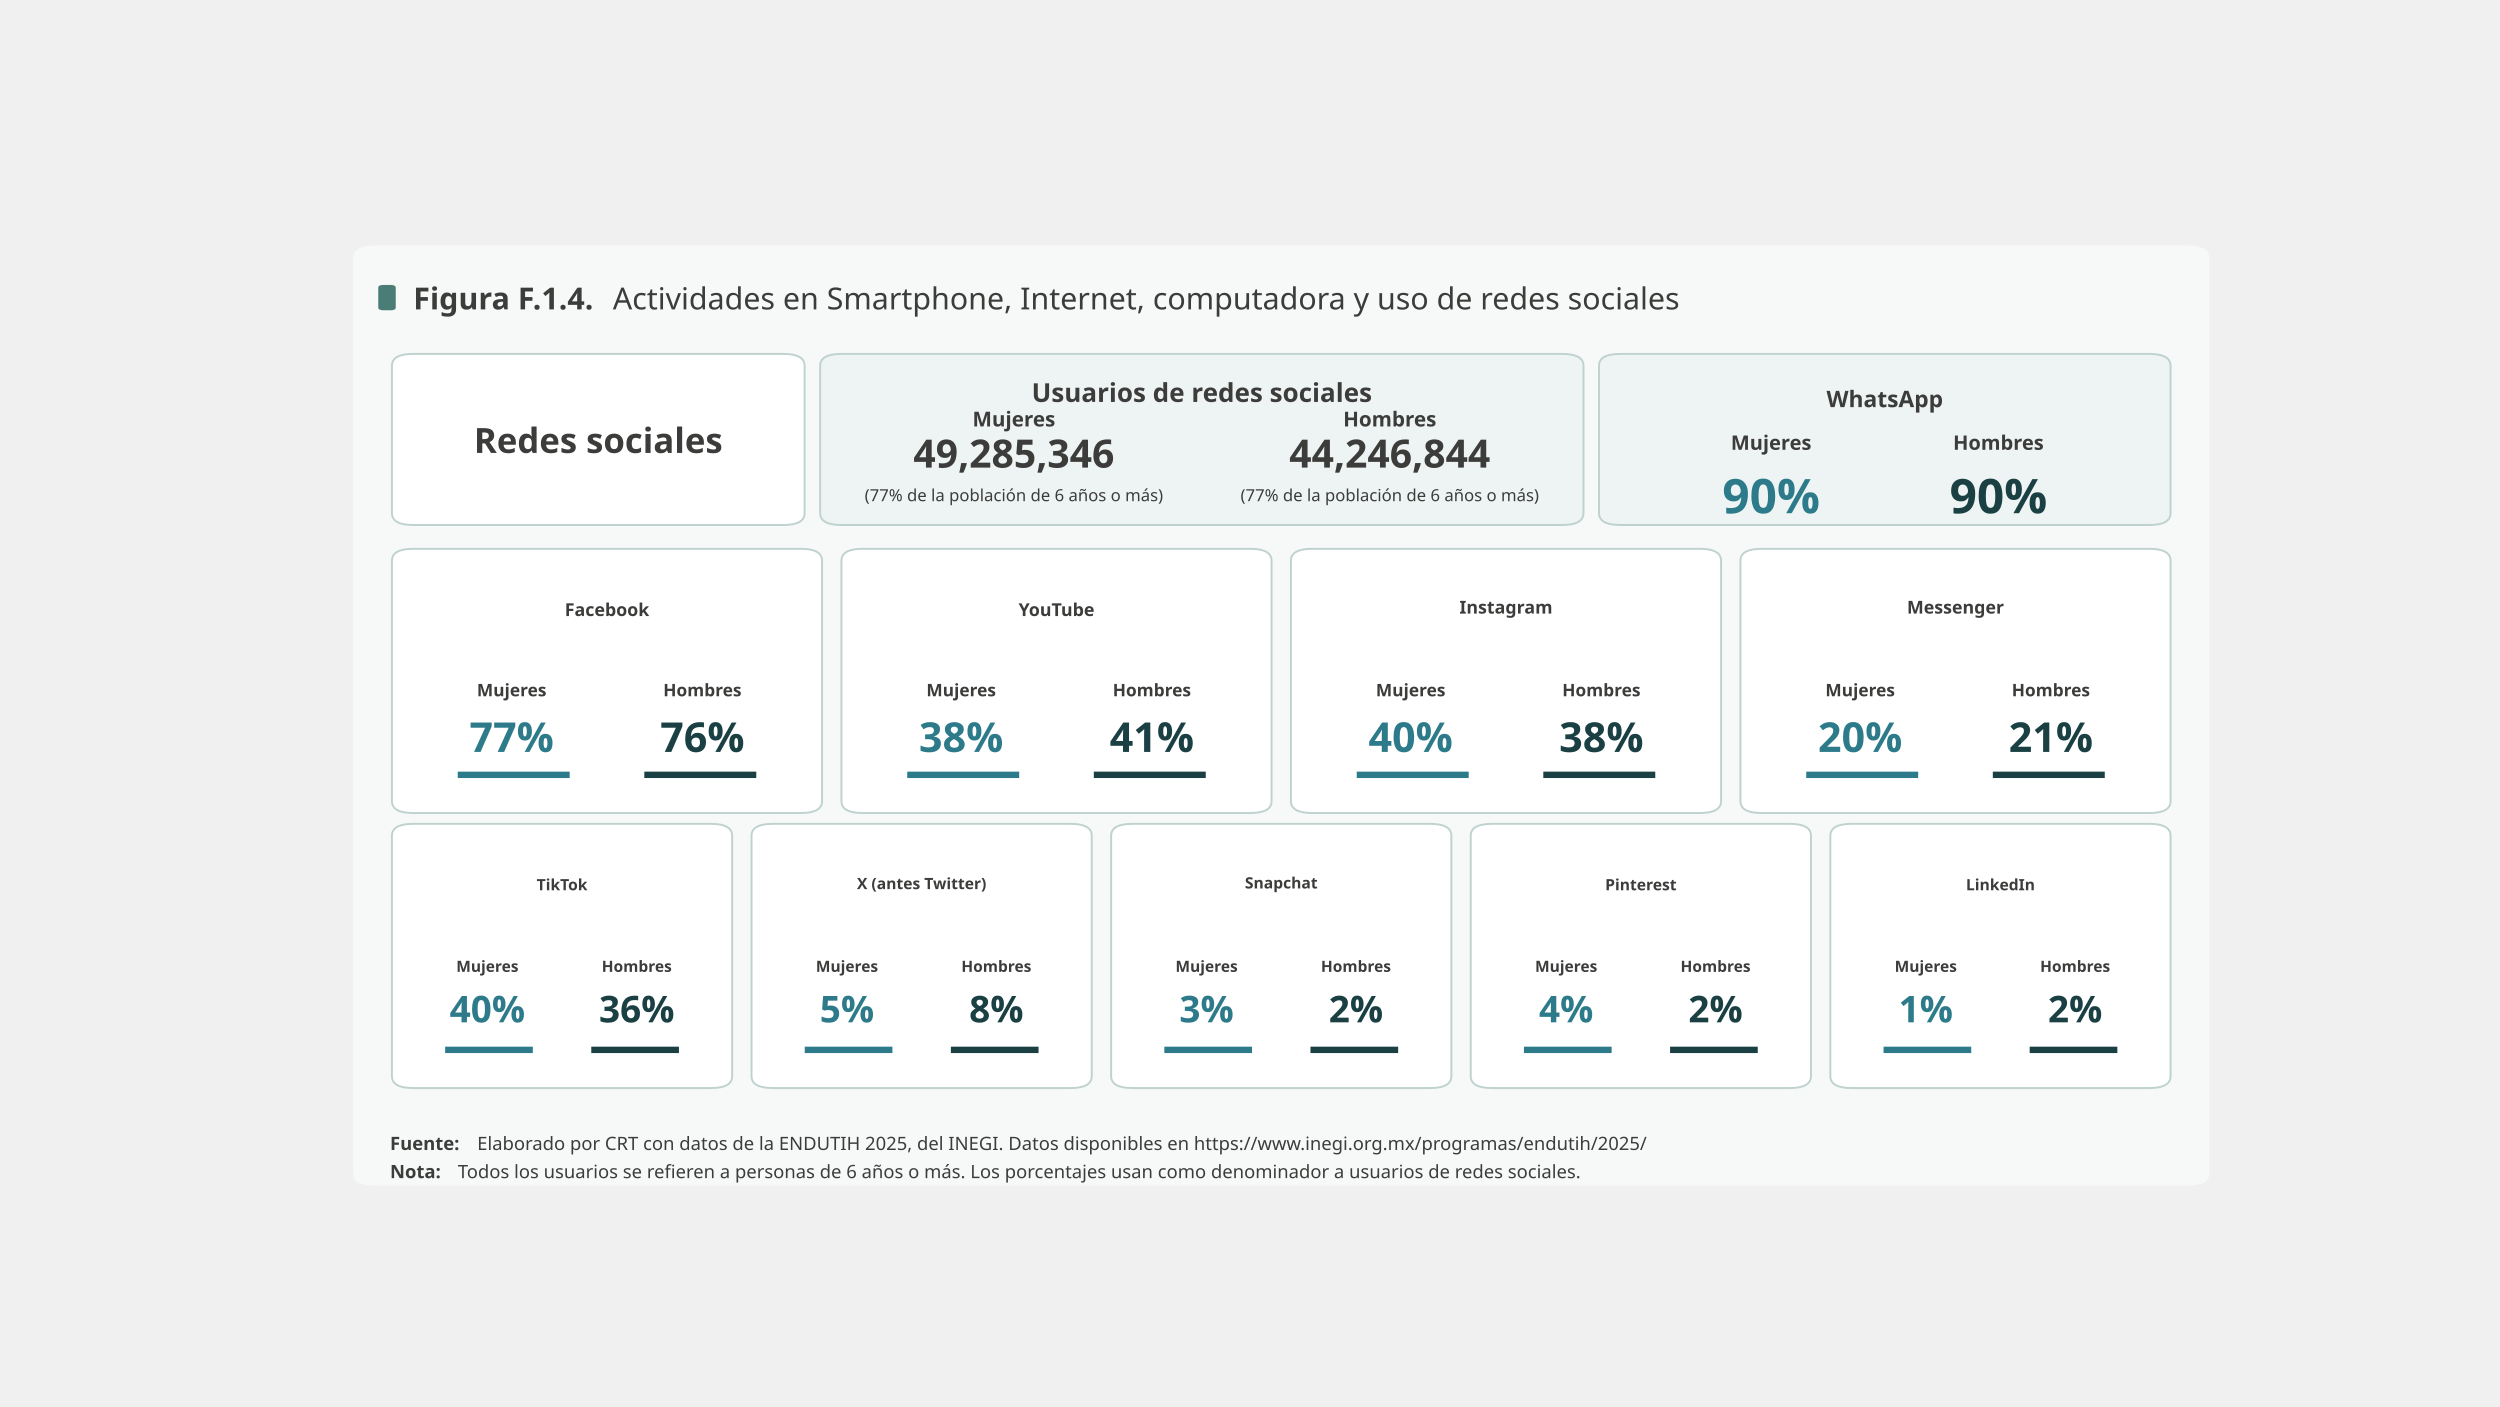
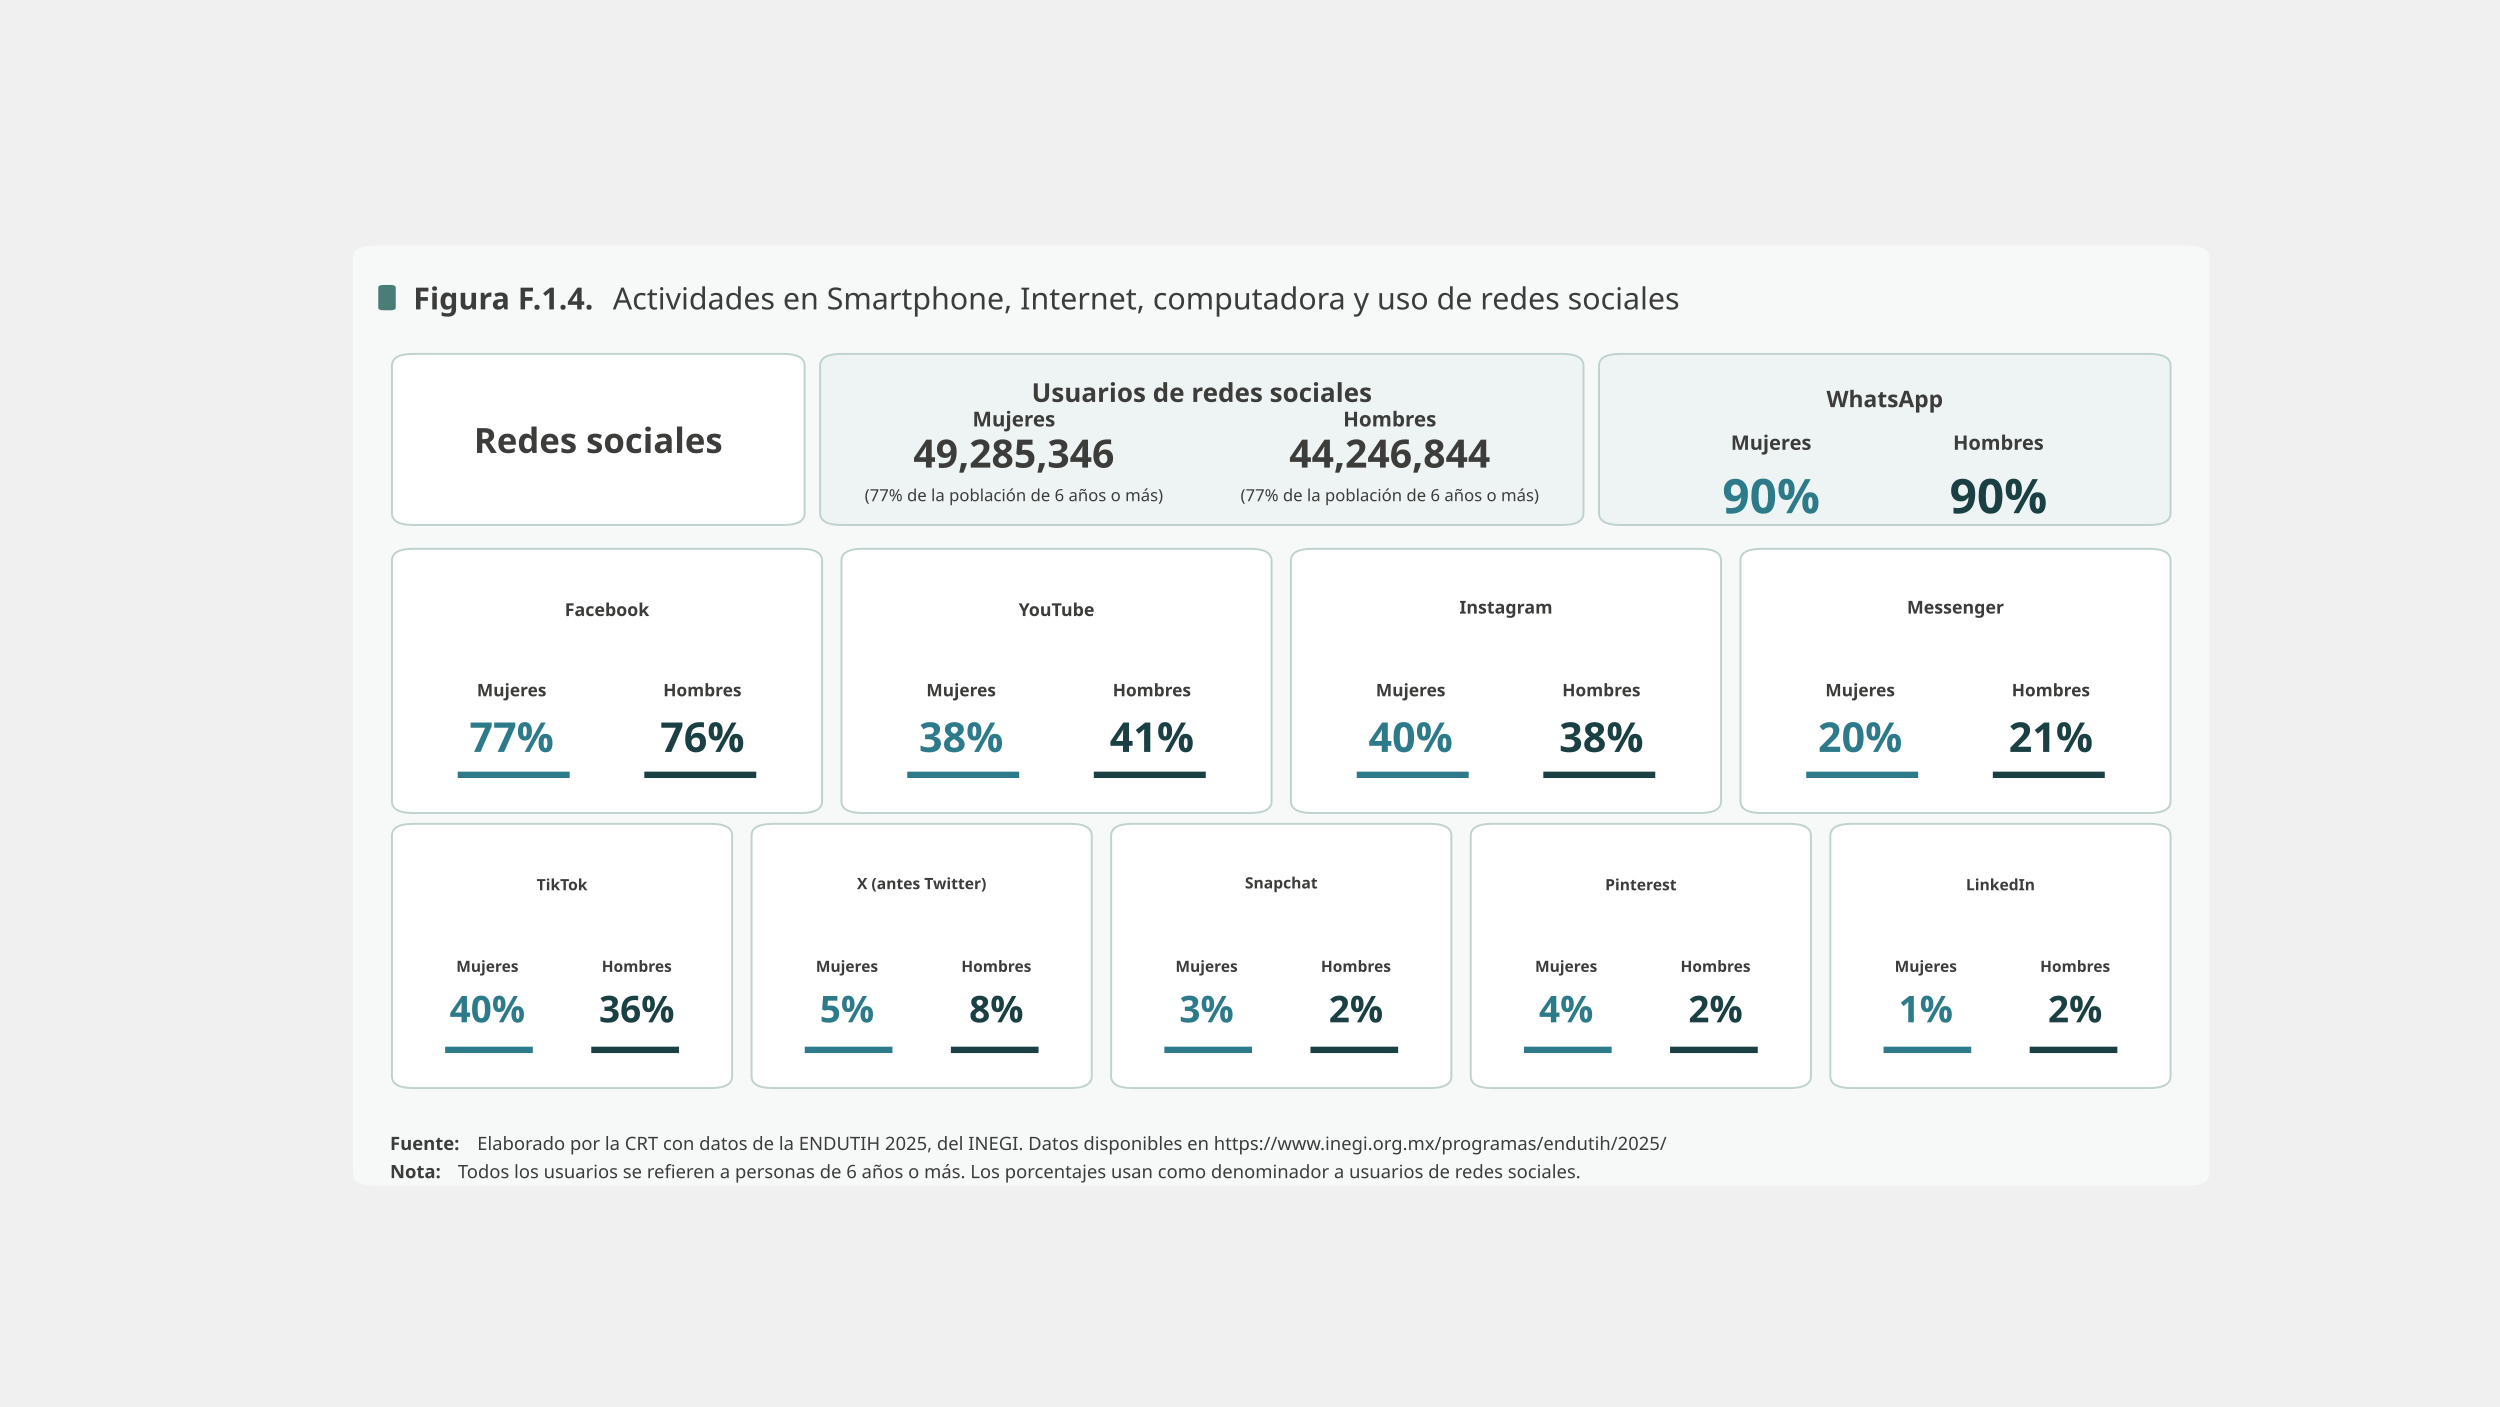
<svg xmlns="http://www.w3.org/2000/svg" width="1152pt" height="648pt" viewBox="0 0 1152 648" version="1.1">
  <defs>
    <style type="text/css">*{stroke-linejoin: round; stroke-linecap: butt}</style>
  </defs>
  <g id="figure_1">
    <g id="patch_1">
-       <path d="M 0 648  L 1152 648  L 1152 0  L 0 0  z " style="fill: none" />
+       <path d="M 0 648  L 1152 648  L 1152 0  L 0 0  L 0 648  z " style="fill: none" />
    </g>
    <g id="axes_1">
      <g id="patch_2">
        <path d="M 172.57 546.283  L 1008.23 546.283  Q 1018.051 546.283 1018.051 540.795  L 1018.051 118.675  Q 1018.051 113.186 1008.23 113.186  L 172.57 113.186  Q 162.749 113.186 162.749 118.675  L 162.749 540.795  Q 162.749 546.283 172.57 546.283  z " clip-path="url(#p4f89ba6b2f)" style="fill: #f7f9f8" />
      </g>
      <g id="patch_3">
        <path d="M 190.426 241.918  L 360.95 241.918  Q 370.771 241.918 370.771 236.429  L 370.771 168.571  Q 370.771 163.082 360.95 163.082  L 190.426 163.082  Q 180.605 163.082 180.605 168.571  L 180.605 236.429  Q 180.605 241.918 190.426 241.918  z " clip-path="url(#p4f89ba6b2f)" style="fill: #ffffff; stroke: #bfd2cf; stroke-width: 0.9; stroke-linejoin: miter" />
      </g>
      <g id="patch_4">
        <path d="M 387.734 241.918  L 719.856 241.918  Q 729.677 241.918 729.677 236.429  L 729.677 168.571  Q 729.677 163.082 719.856 163.082  L 387.734 163.082  Q 377.914 163.082 377.914 168.571  L 377.914 236.429  Q 377.914 241.918 387.734 241.918  z " clip-path="url(#p4f89ba6b2f)" style="fill: #eef4f3; stroke: #bfd2cf; stroke-width: 0.9; stroke-linejoin: miter" />
      </g>
      <g id="patch_5">
        <path d="M 746.64 241.918  L 990.374 241.918  Q 1000.195 241.918 1000.195 236.429  L 1000.195 168.571  Q 1000.195 163.082 990.374 163.082  L 746.64 163.082  Q 736.819 163.082 736.819 168.571  L 736.819 236.429  Q 736.819 241.918 746.64 241.918  z " clip-path="url(#p4f89ba6b2f)" style="fill: #eef4f3; stroke: #bfd2cf; stroke-width: 0.9; stroke-linejoin: miter" />
      </g>
      <g id="patch_6">
        <path d="M 190.426 374.641  L 368.986 374.641  Q 378.806 374.641 378.806 369.153  L 378.806 258.384  Q 378.806 252.895 368.986 252.895  L 190.426 252.895  Q 180.605 252.895 180.605 258.384  L 180.605 369.153  Q 180.605 374.641 190.426 374.641  z " clip-path="url(#p4f89ba6b2f)" style="fill: #ffffff; stroke: #bfd2cf; stroke-width: 0.9; stroke-linejoin: miter" />
      </g>
      <g id="patch_7">
        <path d="M 210.924 358.515  L 262.51 358.515  L 262.51 355.571  L 210.924 355.571  z " clip-path="url(#p4f89ba6b2f)" style="fill: #2d7b8a" />
      </g>
      <g id="patch_8">
        <path d="M 296.901 358.515  L 348.487 358.515  L 348.487 355.571  L 296.901 355.571  z " clip-path="url(#p4f89ba6b2f)" style="fill: #1a4043" />
      </g>
      <g id="patch_9">
        <path d="M 397.555 374.641  L 576.115 374.641  Q 585.936 374.641 585.936 369.153  L 585.936 258.384  Q 585.936 252.895 576.115 252.895  L 397.555 252.895  Q 387.734 252.895 387.734 258.384  L 387.734 369.153  Q 387.734 374.641 397.555 374.641  z " clip-path="url(#p4f89ba6b2f)" style="fill: #ffffff; stroke: #bfd2cf; stroke-width: 0.9; stroke-linejoin: miter" />
      </g>
      <g id="patch_10">
        <path d="M 418.054 358.515  L 469.64 358.515  L 469.64 355.571  L 418.054 355.571  z " clip-path="url(#p4f89ba6b2f)" style="fill: #2d7b8a" />
      </g>
      <g id="patch_11">
        <path d="M 504.031 358.515  L 555.617 358.515  L 555.617 355.571  L 504.031 355.571  z " clip-path="url(#p4f89ba6b2f)" style="fill: #1a4043" />
      </g>
      <g id="patch_12">
        <path d="M 604.685 374.641  L 783.245 374.641  Q 793.066 374.641 793.066 369.153  L 793.066 258.384  Q 793.066 252.895 783.245 252.895  L 604.685 252.895  Q 594.864 252.895 594.864 258.384  L 594.864 369.153  Q 594.864 374.641 604.685 374.641  z " clip-path="url(#p4f89ba6b2f)" style="fill: #ffffff; stroke: #bfd2cf; stroke-width: 0.9; stroke-linejoin: miter" />
      </g>
      <g id="patch_13">
        <path d="M 625.183 358.515  L 676.769 358.515  L 676.769 355.571  L 625.183 355.571  z " clip-path="url(#p4f89ba6b2f)" style="fill: #2d7b8a" />
      </g>
      <g id="patch_14">
        <path d="M 711.16 358.515  L 762.746 358.515  L 762.746 355.571  L 711.16 355.571  z " clip-path="url(#p4f89ba6b2f)" style="fill: #1a4043" />
      </g>
      <g id="patch_15">
        <path d="M 811.814 374.641  L 990.374 374.641  Q 1000.195 374.641 1000.195 369.153  L 1000.195 258.384  Q 1000.195 252.895 990.374 252.895  L 811.814 252.895  Q 801.994 252.895 801.994 258.384  L 801.994 369.153  Q 801.994 374.641 811.814 374.641  z " clip-path="url(#p4f89ba6b2f)" style="fill: #ffffff; stroke: #bfd2cf; stroke-width: 0.9; stroke-linejoin: miter" />
      </g>
      <g id="patch_16">
        <path d="M 832.313 358.515  L 883.899 358.515  L 883.899 355.571  L 832.313 355.571  z " clip-path="url(#p4f89ba6b2f)" style="fill: #2d7b8a" />
      </g>
      <g id="patch_17">
        <path d="M 918.29 358.515  L 969.876 358.515  L 969.876 355.571  L 918.29 355.571  z " clip-path="url(#p4f89ba6b2f)" style="fill: #1a4043" />
      </g>
      <g id="patch_18">
        <path d="M 190.426 501.377  L 327.56 501.377  Q 337.38 501.377 337.38 495.888  L 337.38 385.119  Q 337.38 379.631 327.56 379.631  L 190.426 379.631  Q 180.605 379.631 180.605 385.119  L 180.605 495.888  Q 180.605 501.377 190.426 501.377  z " clip-path="url(#p4f89ba6b2f)" style="fill: #ffffff; stroke: #bfd2cf; stroke-width: 0.9; stroke-linejoin: miter" />
      </g>
      <g id="patch_19">
        <path d="M 205.125 485.251  L 245.526 485.251  L 245.526 482.307  L 205.125 482.307  z " clip-path="url(#p4f89ba6b2f)" style="fill: #2d7b8a" />
      </g>
      <g id="patch_20">
        <path d="M 272.46 485.251  L 312.861 485.251  L 312.861 482.307  L 272.46 482.307  z " clip-path="url(#p4f89ba6b2f)" style="fill: #1a4043" />
      </g>
      <g id="patch_21">
        <path d="M 356.129 501.377  L 493.263 501.377  Q 503.084 501.377 503.084 495.888  L 503.084 385.119  Q 503.084 379.631 493.263 379.631  L 356.129 379.631  Q 346.308 379.631 346.308 385.119  L 346.308 495.888  Q 346.308 501.377 356.129 501.377  z " clip-path="url(#p4f89ba6b2f)" style="fill: #ffffff; stroke: #bfd2cf; stroke-width: 0.9; stroke-linejoin: miter" />
      </g>
      <g id="patch_22">
        <path d="M 370.828 485.251  L 411.229 485.251  L 411.229 482.307  L 370.828 482.307  z " clip-path="url(#p4f89ba6b2f)" style="fill: #2d7b8a" />
      </g>
      <g id="patch_23">
        <path d="M 438.163 485.251  L 478.564 485.251  L 478.564 482.307  L 438.163 482.307  z " clip-path="url(#p4f89ba6b2f)" style="fill: #1a4043" />
      </g>
      <g id="patch_24">
        <path d="M 521.833 501.377  L 658.967 501.377  Q 668.788 501.377 668.788 495.888  L 668.788 385.119  Q 668.788 379.631 658.967 379.631  L 521.833 379.631  Q 512.012 379.631 512.012 385.119  L 512.012 495.888  Q 512.012 501.377 521.833 501.377  z " clip-path="url(#p4f89ba6b2f)" style="fill: #ffffff; stroke: #bfd2cf; stroke-width: 0.9; stroke-linejoin: miter" />
      </g>
      <g id="patch_25">
        <path d="M 536.532 485.251  L 576.933 485.251  L 576.933 482.307  L 536.532 482.307  z " clip-path="url(#p4f89ba6b2f)" style="fill: #2d7b8a" />
      </g>
      <g id="patch_26">
        <path d="M 603.867 485.251  L 644.268 485.251  L 644.268 482.307  L 603.867 482.307  z " clip-path="url(#p4f89ba6b2f)" style="fill: #1a4043" />
      </g>
      <g id="patch_27">
        <path d="M 687.537 501.377  L 824.671 501.377  Q 834.492 501.377 834.492 495.888  L 834.492 385.119  Q 834.492 379.631 824.671 379.631  L 687.537 379.631  Q 677.716 379.631 677.716 385.119  L 677.716 495.888  Q 677.716 501.377 687.537 501.377  z " clip-path="url(#p4f89ba6b2f)" style="fill: #ffffff; stroke: #bfd2cf; stroke-width: 0.9; stroke-linejoin: miter" />
      </g>
      <g id="patch_28">
        <path d="M 702.236 485.251  L 742.637 485.251  L 742.637 482.307  L 702.236 482.307  z " clip-path="url(#p4f89ba6b2f)" style="fill: #2d7b8a" />
      </g>
      <g id="patch_29">
        <path d="M 769.571 485.251  L 809.972 485.251  L 809.972 482.307  L 769.571 482.307  z " clip-path="url(#p4f89ba6b2f)" style="fill: #1a4043" />
      </g>
      <g id="patch_30">
        <path d="M 853.24 501.377  L 990.374 501.377  Q 1000.195 501.377 1000.195 495.888  L 1000.195 385.119  Q 1000.195 379.631 990.374 379.631  L 853.24 379.631  Q 843.42 379.631 843.42 385.119  L 843.42 495.888  Q 843.42 501.377 853.24 501.377  z " clip-path="url(#p4f89ba6b2f)" style="fill: #ffffff; stroke: #bfd2cf; stroke-width: 0.9; stroke-linejoin: miter" />
      </g>
      <g id="patch_31">
        <path d="M 867.939 485.251  L 908.34 485.251  L 908.34 482.307  L 867.939 482.307  z " clip-path="url(#p4f89ba6b2f)" style="fill: #2d7b8a" />
      </g>
      <g id="patch_32">
        <path d="M 935.274 485.251  L 975.675 485.251  L 975.675 482.307  L 935.274 482.307  z " clip-path="url(#p4f89ba6b2f)" style="fill: #1a4043" />
      </g>
      <g id="text_1">
        <text style="font-weight: 700; font-size: 14px; font-family: 'Noto Sans'; text-anchor: start; fill: #3c3c3b" x="190.426" y="142.568" transform="rotate(-0 190.4256 142.5682)">Figura F.1.4.</text>
      </g>
      <g id="text_2">
        <text style="font-size: 14px; font-family: 'Noto Sans'; text-anchor: start; fill: #3c3c3b" x="282.384" y="142.568" transform="rotate(-0 282.384 142.5682)">Actividades en Smartphone, Internet, computadora y uso de redes sociales</text>
      </g>
      <g id="text_3">
        <text style="font-weight: 700; font-size: 16px; font-family: 'Noto Sans'; text-anchor: middle; fill: #3c3c3b" x="275.688" y="208.708" transform="rotate(-0 275.688 208.708)">Redes sociales</text>
      </g>
      <g id="text_4">
        <text style="font-weight: 700; font-size: 12px; font-family: 'Noto Sans'; text-anchor: middle; fill: #3c3c3b" x="553.795" y="185.202" transform="rotate(-0 553.7952 185.2018)">Usuarios de redes sociales</text>
      </g>
      <g id="text_5">
        <text style="font-weight: 700; font-size: 9.5px; font-family: 'Noto Sans'; text-anchor: middle; fill: #3c3c3b" x="467.194" y="196.512" transform="rotate(-0 467.1936 196.5125)">Mujeres</text>
      </g>
      <g id="text_6">
        <text style="font-weight: 700; font-size: 18px; font-family: 'Noto Sans'; text-anchor: middle; fill: #3c3c3b" x="467.194" y="215.473" transform="rotate(-0 467.1936 215.473)">49,285,346</text>
      </g>
      <g id="text_7">
        <text style="font-size: 7.7px; font-family: 'Noto Sans'; text-anchor: middle; fill: #3c3c3b" x="467.194" y="230.941" transform="rotate(-0 467.1936 230.9407)">(77% de la población de 6 años o más)</text>
      </g>
      <g id="text_8">
        <text style="font-weight: 700; font-size: 9.5px; font-family: 'Noto Sans'; text-anchor: middle; fill: #3c3c3b" x="640.397" y="196.512" transform="rotate(-0 640.3968 196.5125)">Hombres</text>
      </g>
      <g id="text_9">
        <text style="font-weight: 700; font-size: 18px; font-family: 'Noto Sans'; text-anchor: middle; fill: #3c3c3b" x="640.397" y="215.473" transform="rotate(-0 640.3968 215.473)">44,246,844</text>
      </g>
      <g id="text_10">
        <text style="font-size: 7.7px; font-family: 'Noto Sans'; text-anchor: middle; fill: #3c3c3b" x="640.397" y="230.941" transform="rotate(-0 640.3968 230.9407)">(77% de la población de 6 años o más)</text>
      </g>
      <g id="text_11">
        <text style="font-weight: 700; font-size: 10.5px; font-family: 'Noto Sans'; text-anchor: middle; fill: #3c3c3b" x="868.507" y="187.614" transform="rotate(-0 868.5072 187.6135)">WhatsApp</text>
      </g>
      <g id="text_12">
        <text style="font-weight: 700; font-size: 9.24px; font-family: 'Noto Sans'; text-anchor: middle; fill: #3c3c3b" x="816.144" y="207.277" transform="rotate(-0 816.1445 207.2771)">Mujeres</text>
      </g>
      <g id="text_13">
        <text style="font-weight: 700; font-size: 22px; font-family: 'Noto Sans'; text-anchor: middle; fill: #2d7b8a" x="816.144" y="236.496" transform="rotate(-0 816.1445 236.4962)">90%</text>
      </g>
      <g id="text_14">
        <text style="font-weight: 700; font-size: 9.24px; font-family: 'Noto Sans'; text-anchor: middle; fill: #3c3c3b" x="920.87" y="207.277" transform="rotate(-0 920.8699 207.2771)">Hombres</text>
      </g>
      <g id="text_15">
        <text style="font-weight: 700; font-size: 22px; font-family: 'Noto Sans'; text-anchor: middle; fill: #1a4043" x="920.87" y="236.496" transform="rotate(-0 920.8699 236.4962)">90%</text>
      </g>
      <g id="text_16">
        <text style="font-weight: 700; font-size: 8.2px; font-family: 'Noto Sans'; text-anchor: middle; fill: #3c3c3b" x="279.706" y="283.872" transform="rotate(-0 279.7056 283.8718)">Facebook</text>
      </g>
      <g id="text_17">
        <text style="font-weight: 700; font-size: 7.98px; font-family: 'Noto Sans'; text-anchor: middle; fill: #3c3c3b" x="235.762" y="320.85" transform="rotate(-0 235.762 320.8503)">Mujeres</text>
      </g>
      <g id="text_18">
        <text style="font-weight: 700; font-size: 19px; font-family: 'Noto Sans'; text-anchor: middle; fill: #2d7b8a" x="235.762" y="346.493" transform="rotate(-0 235.762 346.4932)">77%</text>
      </g>
      <g id="text_19">
        <text style="font-weight: 700; font-size: 7.98px; font-family: 'Noto Sans'; text-anchor: middle; fill: #3c3c3b" x="323.649" y="320.85" transform="rotate(-0 323.6492 320.8503)">Hombres</text>
      </g>
      <g id="text_20">
        <text style="font-weight: 700; font-size: 19px; font-family: 'Noto Sans'; text-anchor: middle; fill: #1a4043" x="323.649" y="346.493" transform="rotate(-0 323.6492 346.4932)">76%</text>
      </g>
      <g id="text_21">
        <text style="font-weight: 700; font-size: 8.2px; font-family: 'Noto Sans'; text-anchor: middle; fill: #3c3c3b" x="486.835" y="283.872" transform="rotate(-0 486.8352 283.8718)">YouTube</text>
      </g>
      <g id="text_22">
        <text style="font-weight: 700; font-size: 7.98px; font-family: 'Noto Sans'; text-anchor: middle; fill: #3c3c3b" x="442.892" y="320.85" transform="rotate(-0 442.8916 320.8503)">Mujeres</text>
      </g>
      <g id="text_23">
        <text style="font-weight: 700; font-size: 19px; font-family: 'Noto Sans'; text-anchor: middle; fill: #2d7b8a" x="442.892" y="346.493" transform="rotate(-0 442.8916 346.4932)">38%</text>
      </g>
      <g id="text_24">
        <text style="font-weight: 700; font-size: 7.98px; font-family: 'Noto Sans'; text-anchor: middle; fill: #3c3c3b" x="530.779" y="320.85" transform="rotate(-0 530.7788 320.8503)">Hombres</text>
      </g>
      <g id="text_25">
        <text style="font-weight: 700; font-size: 19px; font-family: 'Noto Sans'; text-anchor: middle; fill: #1a4043" x="530.779" y="346.493" transform="rotate(-0 530.7788 346.4932)">41%</text>
      </g>
      <g id="text_26">
        <text style="font-weight: 700; font-size: 8.2px; font-family: 'Noto Sans'; text-anchor: middle; fill: #3c3c3b" x="693.965" y="282.74" transform="rotate(-0 693.9648 282.7405)">Instagram</text>
      </g>
      <g id="text_27">
        <text style="font-weight: 700; font-size: 7.98px; font-family: 'Noto Sans'; text-anchor: middle; fill: #3c3c3b" x="650.021" y="320.85" transform="rotate(-0 650.0212 320.8503)">Mujeres</text>
      </g>
      <g id="text_28">
        <text style="font-weight: 700; font-size: 19px; font-family: 'Noto Sans'; text-anchor: middle; fill: #2d7b8a" x="650.021" y="346.493" transform="rotate(-0 650.0212 346.4932)">40%</text>
      </g>
      <g id="text_29">
        <text style="font-weight: 700; font-size: 7.98px; font-family: 'Noto Sans'; text-anchor: middle; fill: #3c3c3b" x="737.908" y="320.85" transform="rotate(-0 737.9084 320.8503)">Hombres</text>
      </g>
      <g id="text_30">
        <text style="font-weight: 700; font-size: 19px; font-family: 'Noto Sans'; text-anchor: middle; fill: #1a4043" x="737.908" y="346.493" transform="rotate(-0 737.9084 346.4932)">38%</text>
      </g>
      <g id="text_31">
        <text style="font-weight: 700; font-size: 8.2px; font-family: 'Noto Sans'; text-anchor: middle; fill: #3c3c3b" x="901.094" y="282.74" transform="rotate(-0 901.0944 282.7405)">Messenger</text>
      </g>
      <g id="text_32">
        <text style="font-weight: 700; font-size: 7.98px; font-family: 'Noto Sans'; text-anchor: middle; fill: #3c3c3b" x="857.151" y="320.85" transform="rotate(-0 857.1508 320.8503)">Mujeres</text>
      </g>
      <g id="text_33">
        <text style="font-weight: 700; font-size: 19px; font-family: 'Noto Sans'; text-anchor: middle; fill: #2d7b8a" x="857.151" y="346.493" transform="rotate(-0 857.1508 346.4932)">20%</text>
      </g>
      <g id="text_34">
        <text style="font-weight: 700; font-size: 7.98px; font-family: 'Noto Sans'; text-anchor: middle; fill: #3c3c3b" x="945.038" y="320.85" transform="rotate(-0 945.038 320.8503)">Hombres</text>
      </g>
      <g id="text_35">
        <text style="font-weight: 700; font-size: 19px; font-family: 'Noto Sans'; text-anchor: middle; fill: #1a4043" x="945.038" y="346.493" transform="rotate(-0 945.038 346.4932)">21%</text>
      </g>
      <g id="text_36">
        <text style="font-weight: 700; font-size: 7.2px; font-family: 'Noto Sans'; text-anchor: middle; fill: #3c3c3b" x="258.993" y="410.233" transform="rotate(-0 258.9926 410.2326)">TikTok</text>
      </g>
      <g id="text_37">
        <text style="font-weight: 700; font-size: 7.14px; font-family: 'Noto Sans'; text-anchor: middle; fill: #3c3c3b" x="224.577" y="447.832" transform="rotate(-0 224.577 447.8323)">Mujeres</text>
      </g>
      <g id="text_38">
        <text style="font-weight: 700; font-size: 17px; font-family: 'Noto Sans'; text-anchor: middle; fill: #2d7b8a" x="224.577" y="471.091" transform="rotate(-0 224.577 471.091)">40%</text>
      </g>
      <g id="text_39">
        <text style="font-weight: 700; font-size: 7.14px; font-family: 'Noto Sans'; text-anchor: middle; fill: #3c3c3b" x="293.408" y="447.832" transform="rotate(-0 293.4083 447.8323)">Hombres</text>
      </g>
      <g id="text_40">
        <text style="font-weight: 700; font-size: 17px; font-family: 'Noto Sans'; text-anchor: middle; fill: #1a4043" x="293.408" y="471.091" transform="rotate(-0 293.4083 471.091)">36%</text>
      </g>
      <g id="text_41">
        <text style="font-weight: 700; font-size: 7.2px; font-family: 'Noto Sans'; text-anchor: middle; fill: #3c3c3b" x="424.696" y="409.7" transform="rotate(-0 424.6963 409.7)">X (antes Twitter)</text>
      </g>
      <g id="text_42">
        <text style="font-weight: 700; font-size: 7.14px; font-family: 'Noto Sans'; text-anchor: middle; fill: #3c3c3b" x="390.281" y="447.832" transform="rotate(-0 390.2807 447.8323)">Mujeres</text>
      </g>
      <g id="text_43">
        <text style="font-weight: 700; font-size: 17px; font-family: 'Noto Sans'; text-anchor: middle; fill: #2d7b8a" x="390.281" y="471.091" transform="rotate(-0 390.2807 471.091)">5%</text>
      </g>
      <g id="text_44">
        <text style="font-weight: 700; font-size: 7.14px; font-family: 'Noto Sans'; text-anchor: middle; fill: #3c3c3b" x="459.112" y="447.832" transform="rotate(-0 459.112 447.8323)">Hombres</text>
      </g>
      <g id="text_45">
        <text style="font-weight: 700; font-size: 17px; font-family: 'Noto Sans'; text-anchor: middle; fill: #1a4043" x="459.112" y="471.091" transform="rotate(-0 459.112 471.091)">8%</text>
      </g>
      <g id="text_46">
        <text style="font-weight: 700; font-size: 7.2px; font-family: 'Noto Sans'; text-anchor: middle; fill: #3c3c3b" x="590.4" y="409.405" transform="rotate(-0 590.4 409.4046)">Snapchat</text>
      </g>
      <g id="text_47">
        <text style="font-weight: 700; font-size: 7.14px; font-family: 'Noto Sans'; text-anchor: middle; fill: #3c3c3b" x="555.984" y="447.832" transform="rotate(-0 555.9843 447.8323)">Mujeres</text>
      </g>
      <g id="text_48">
        <text style="font-weight: 700; font-size: 17px; font-family: 'Noto Sans'; text-anchor: middle; fill: #2d7b8a" x="555.984" y="471.091" transform="rotate(-0 555.9843 471.091)">3%</text>
      </g>
      <g id="text_49">
        <text style="font-weight: 700; font-size: 7.14px; font-family: 'Noto Sans'; text-anchor: middle; fill: #3c3c3b" x="624.816" y="447.832" transform="rotate(-0 624.8157 447.8323)">Hombres</text>
      </g>
      <g id="text_50">
        <text style="font-weight: 700; font-size: 17px; font-family: 'Noto Sans'; text-anchor: middle; fill: #1a4043" x="624.816" y="471.091" transform="rotate(-0 624.8157 471.091)">2%</text>
      </g>
      <g id="text_51">
        <text style="font-weight: 700; font-size: 7.2px; font-family: 'Noto Sans'; text-anchor: middle; fill: #3c3c3b" x="756.104" y="410.233" transform="rotate(-0 756.1037 410.2326)">Pinterest</text>
      </g>
      <g id="text_52">
        <text style="font-weight: 700; font-size: 7.14px; font-family: 'Noto Sans'; text-anchor: middle; fill: #3c3c3b" x="721.688" y="447.832" transform="rotate(-0 721.688 447.8323)">Mujeres</text>
      </g>
      <g id="text_53">
        <text style="font-weight: 700; font-size: 17px; font-family: 'Noto Sans'; text-anchor: middle; fill: #2d7b8a" x="721.688" y="471.091" transform="rotate(-0 721.688 471.091)">4%</text>
      </g>
      <g id="text_54">
        <text style="font-weight: 700; font-size: 7.14px; font-family: 'Noto Sans'; text-anchor: middle; fill: #3c3c3b" x="790.519" y="447.832" transform="rotate(-0 790.5193 447.8323)">Hombres</text>
      </g>
      <g id="text_55">
        <text style="font-weight: 700; font-size: 17px; font-family: 'Noto Sans'; text-anchor: middle; fill: #1a4043" x="790.519" y="471.091" transform="rotate(-0 790.5193 471.091)">2%</text>
      </g>
      <g id="text_56">
        <text style="font-weight: 700; font-size: 7.2px; font-family: 'Noto Sans'; text-anchor: middle; fill: #3c3c3b" x="921.807" y="410.233" transform="rotate(-0 921.8074 410.2326)">LinkedIn</text>
      </g>
      <g id="text_57">
        <text style="font-weight: 700; font-size: 7.14px; font-family: 'Noto Sans'; text-anchor: middle; fill: #3c3c3b" x="887.392" y="447.832" transform="rotate(-0 887.3917 447.8323)">Mujeres</text>
      </g>
      <g id="text_58">
        <text style="font-weight: 700; font-size: 17px; font-family: 'Noto Sans'; text-anchor: middle; fill: #2d7b8a" x="887.392" y="471.091" transform="rotate(-0 887.3917 471.091)">1%</text>
      </g>
      <g id="text_59">
        <text style="font-weight: 700; font-size: 7.14px; font-family: 'Noto Sans'; text-anchor: middle; fill: #3c3c3b" x="956.223" y="447.832" transform="rotate(-0 956.223 447.8323)">Hombres</text>
      </g>
      <g id="text_60">
        <text style="font-weight: 700; font-size: 17px; font-family: 'Noto Sans'; text-anchor: middle; fill: #1a4043" x="956.223" y="471.091" transform="rotate(-0 956.223 471.091)">2%</text>
      </g>
      <g id="text_61">
        <text style="font-weight: 700; font-size: 8.5px; font-family: 'Noto Sans'; text-anchor: start; fill: #3c3c3b" x="179.712" y="529.923" transform="rotate(-0 179.712 529.923)">Fuente:</text>
      </g>
      <g id="text_62">
-         <text style="font-size: 8.5px; font-family: 'Noto Sans'; text-anchor: start; fill: #3c3c3b" x="219.888" y="529.923" transform="rotate(-0 219.888 529.923)">Elaborado por CRT con datos de la ENDUTIH 2025, del INEGI. Datos disponibles en https://www.inegi.org.mx/programas/endutih/2025/</text>
+         <text style="font-size: 8.5px; font-family: 'Noto Sans'; text-anchor: start; fill: #3c3c3b" x="219.888" y="529.923" transform="rotate(-0 219.888 529.923)">Elaborado por la CRT con datos de la ENDUTIH 2025, del INEGI. Datos disponibles en https://www.inegi.org.mx/programas/endutih/2025/</text>
      </g>
      <g id="text_63">
        <text style="font-weight: 700; font-size: 8.5px; font-family: 'Noto Sans'; text-anchor: start; fill: #3c3c3b" x="179.712" y="542.896" transform="rotate(-0 179.712 542.8959)">Nota:</text>
      </g>
      <g id="text_64">
        <text style="font-size: 8.5px; font-family: 'Noto Sans'; text-anchor: start; fill: #3c3c3b" x="210.96" y="542.896" transform="rotate(-0 210.96 542.8959)">Todos los usuarios se refieren a personas de 6 años o más. Los porcentajes usan como denominador a usuarios de redes sociales.</text>
      </g>
    </g>
    <g id="patch_33">
      <path d="M 176.602 142.968  L 180.058 142.968  Q 182.362 142.968 182.362 141.672  L 182.362 132.6  Q 182.362 131.304 180.058 131.304  L 176.602 131.304  Q 174.298 131.304 174.298 132.6  L 174.298 141.672  Q 174.298 142.968 176.602 142.968  z " style="fill: #4a7d75" />
    </g>
  </g>
  <defs>
    <clipPath id="p4f89ba6b2f">
      <rect x="144" y="77.76" width="892.8" height="498.96" />
    </clipPath>
  </defs>
</svg>
